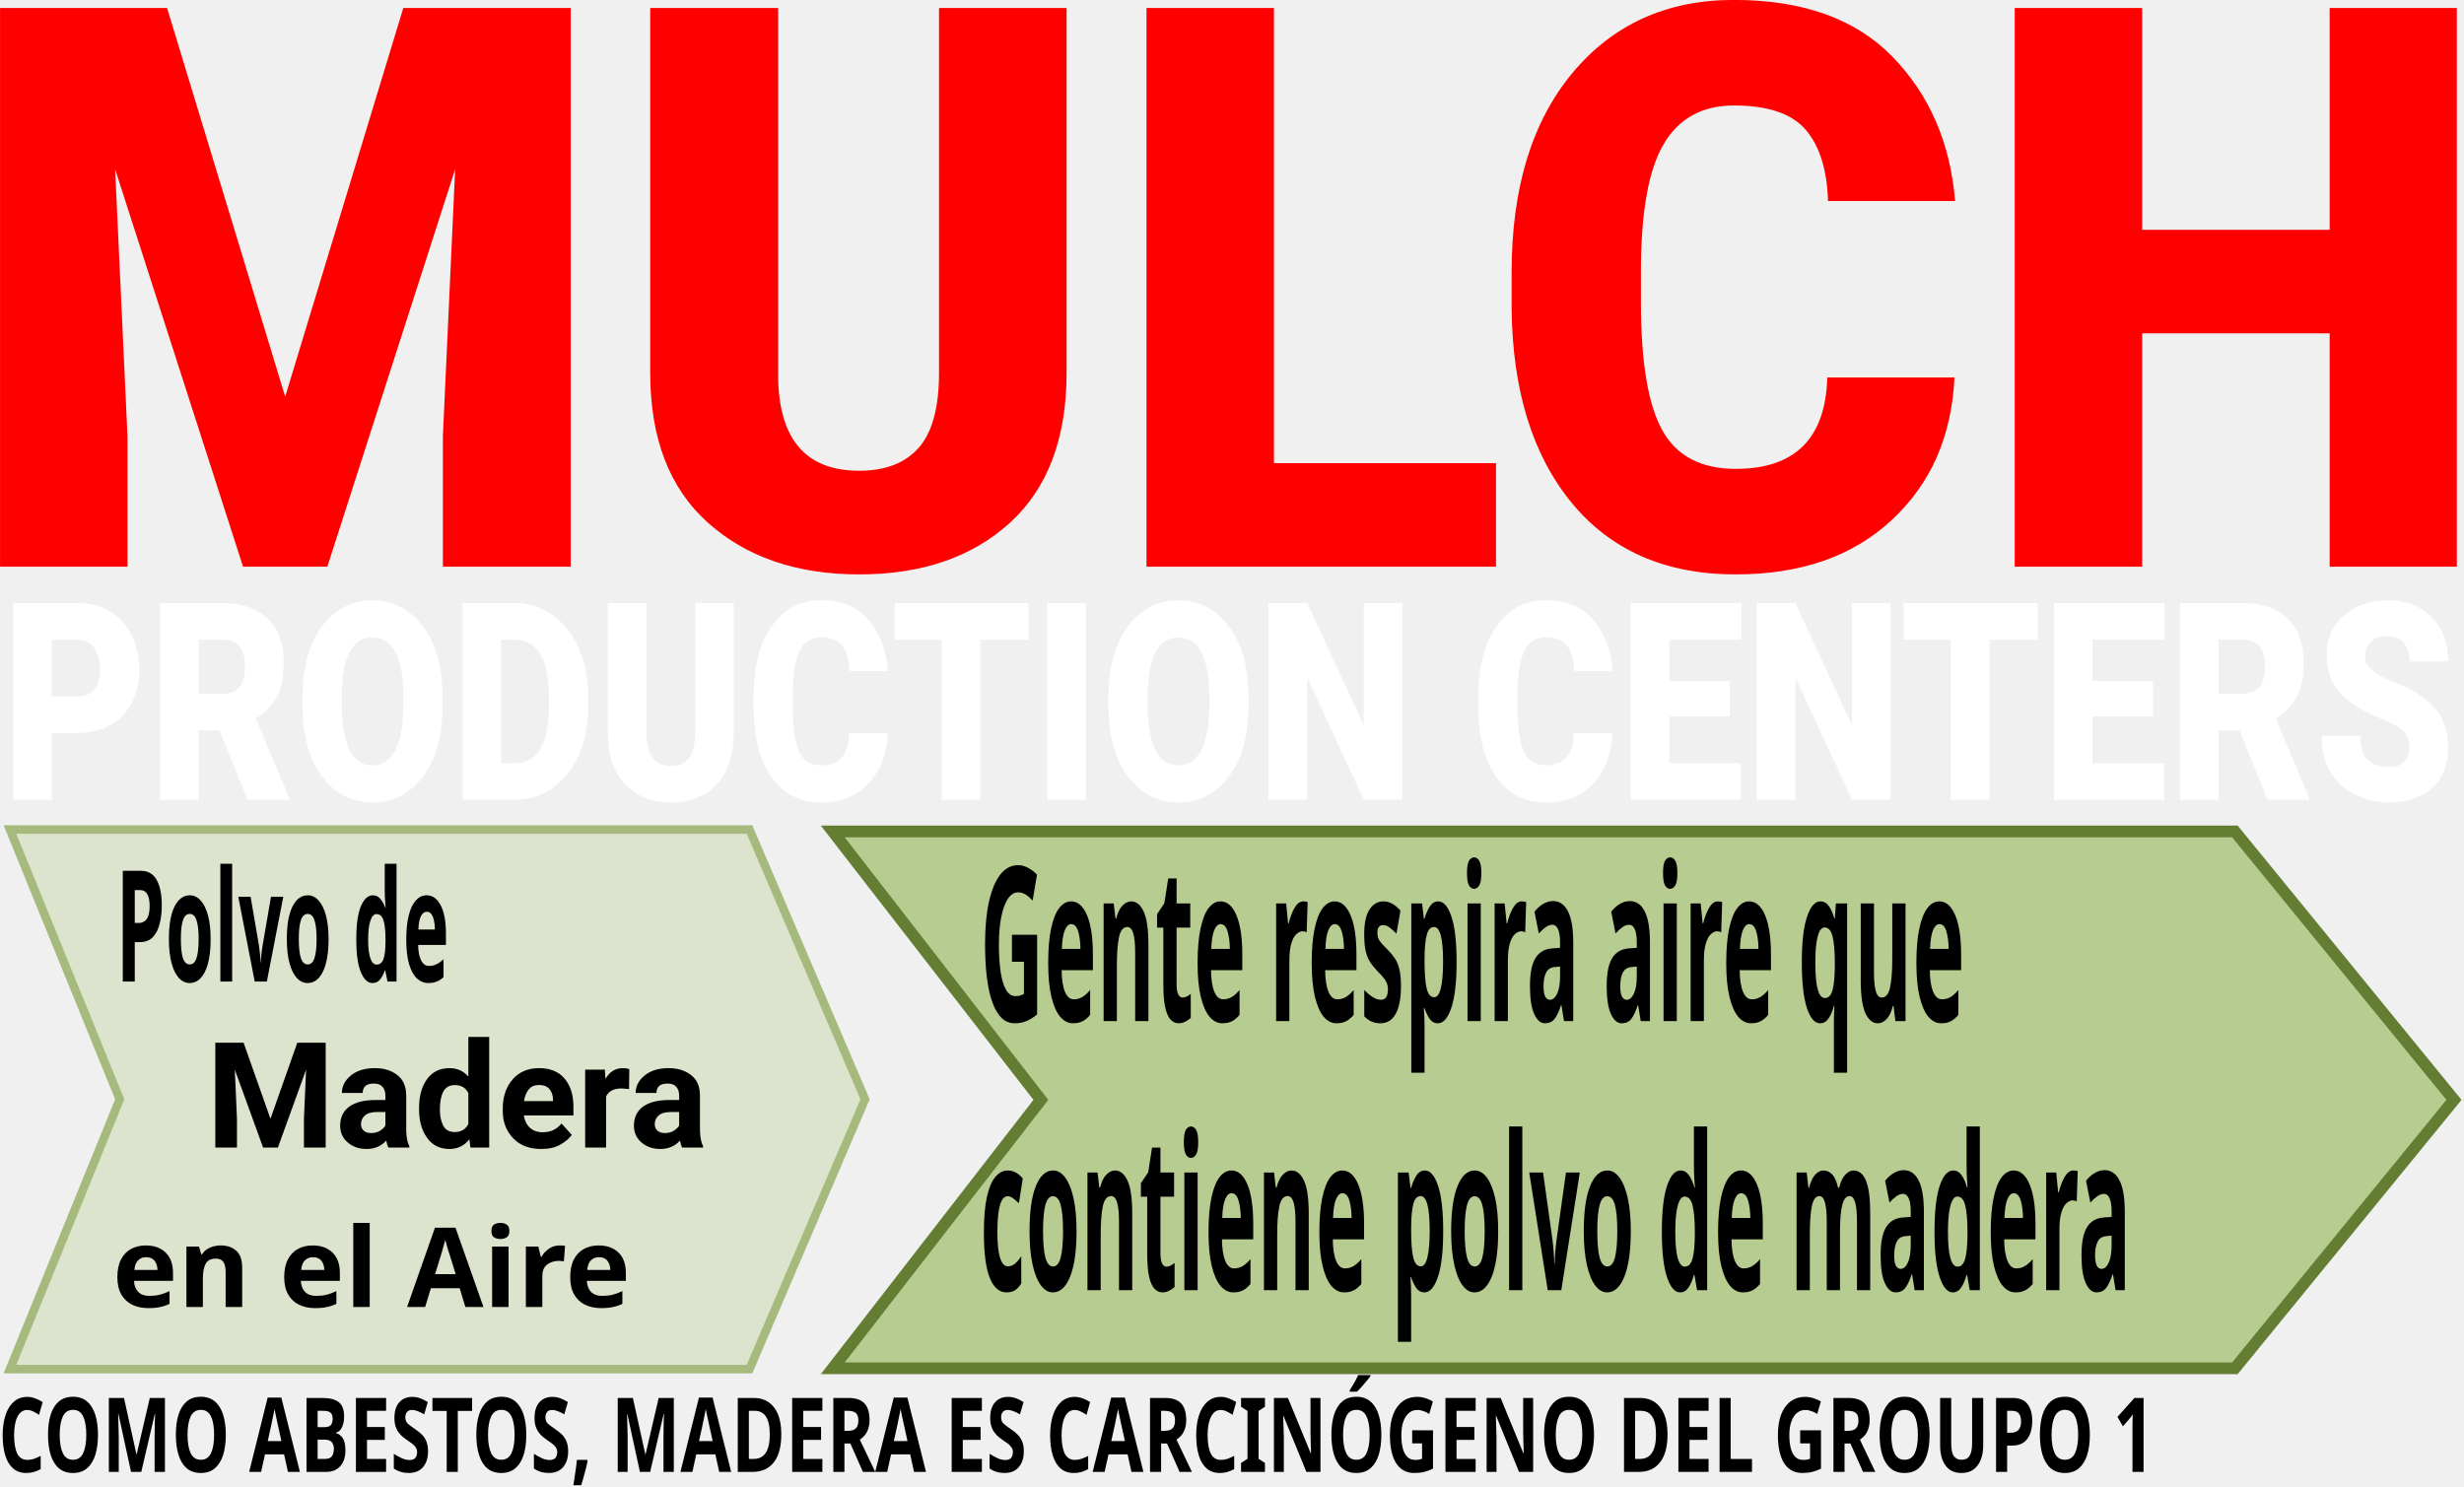
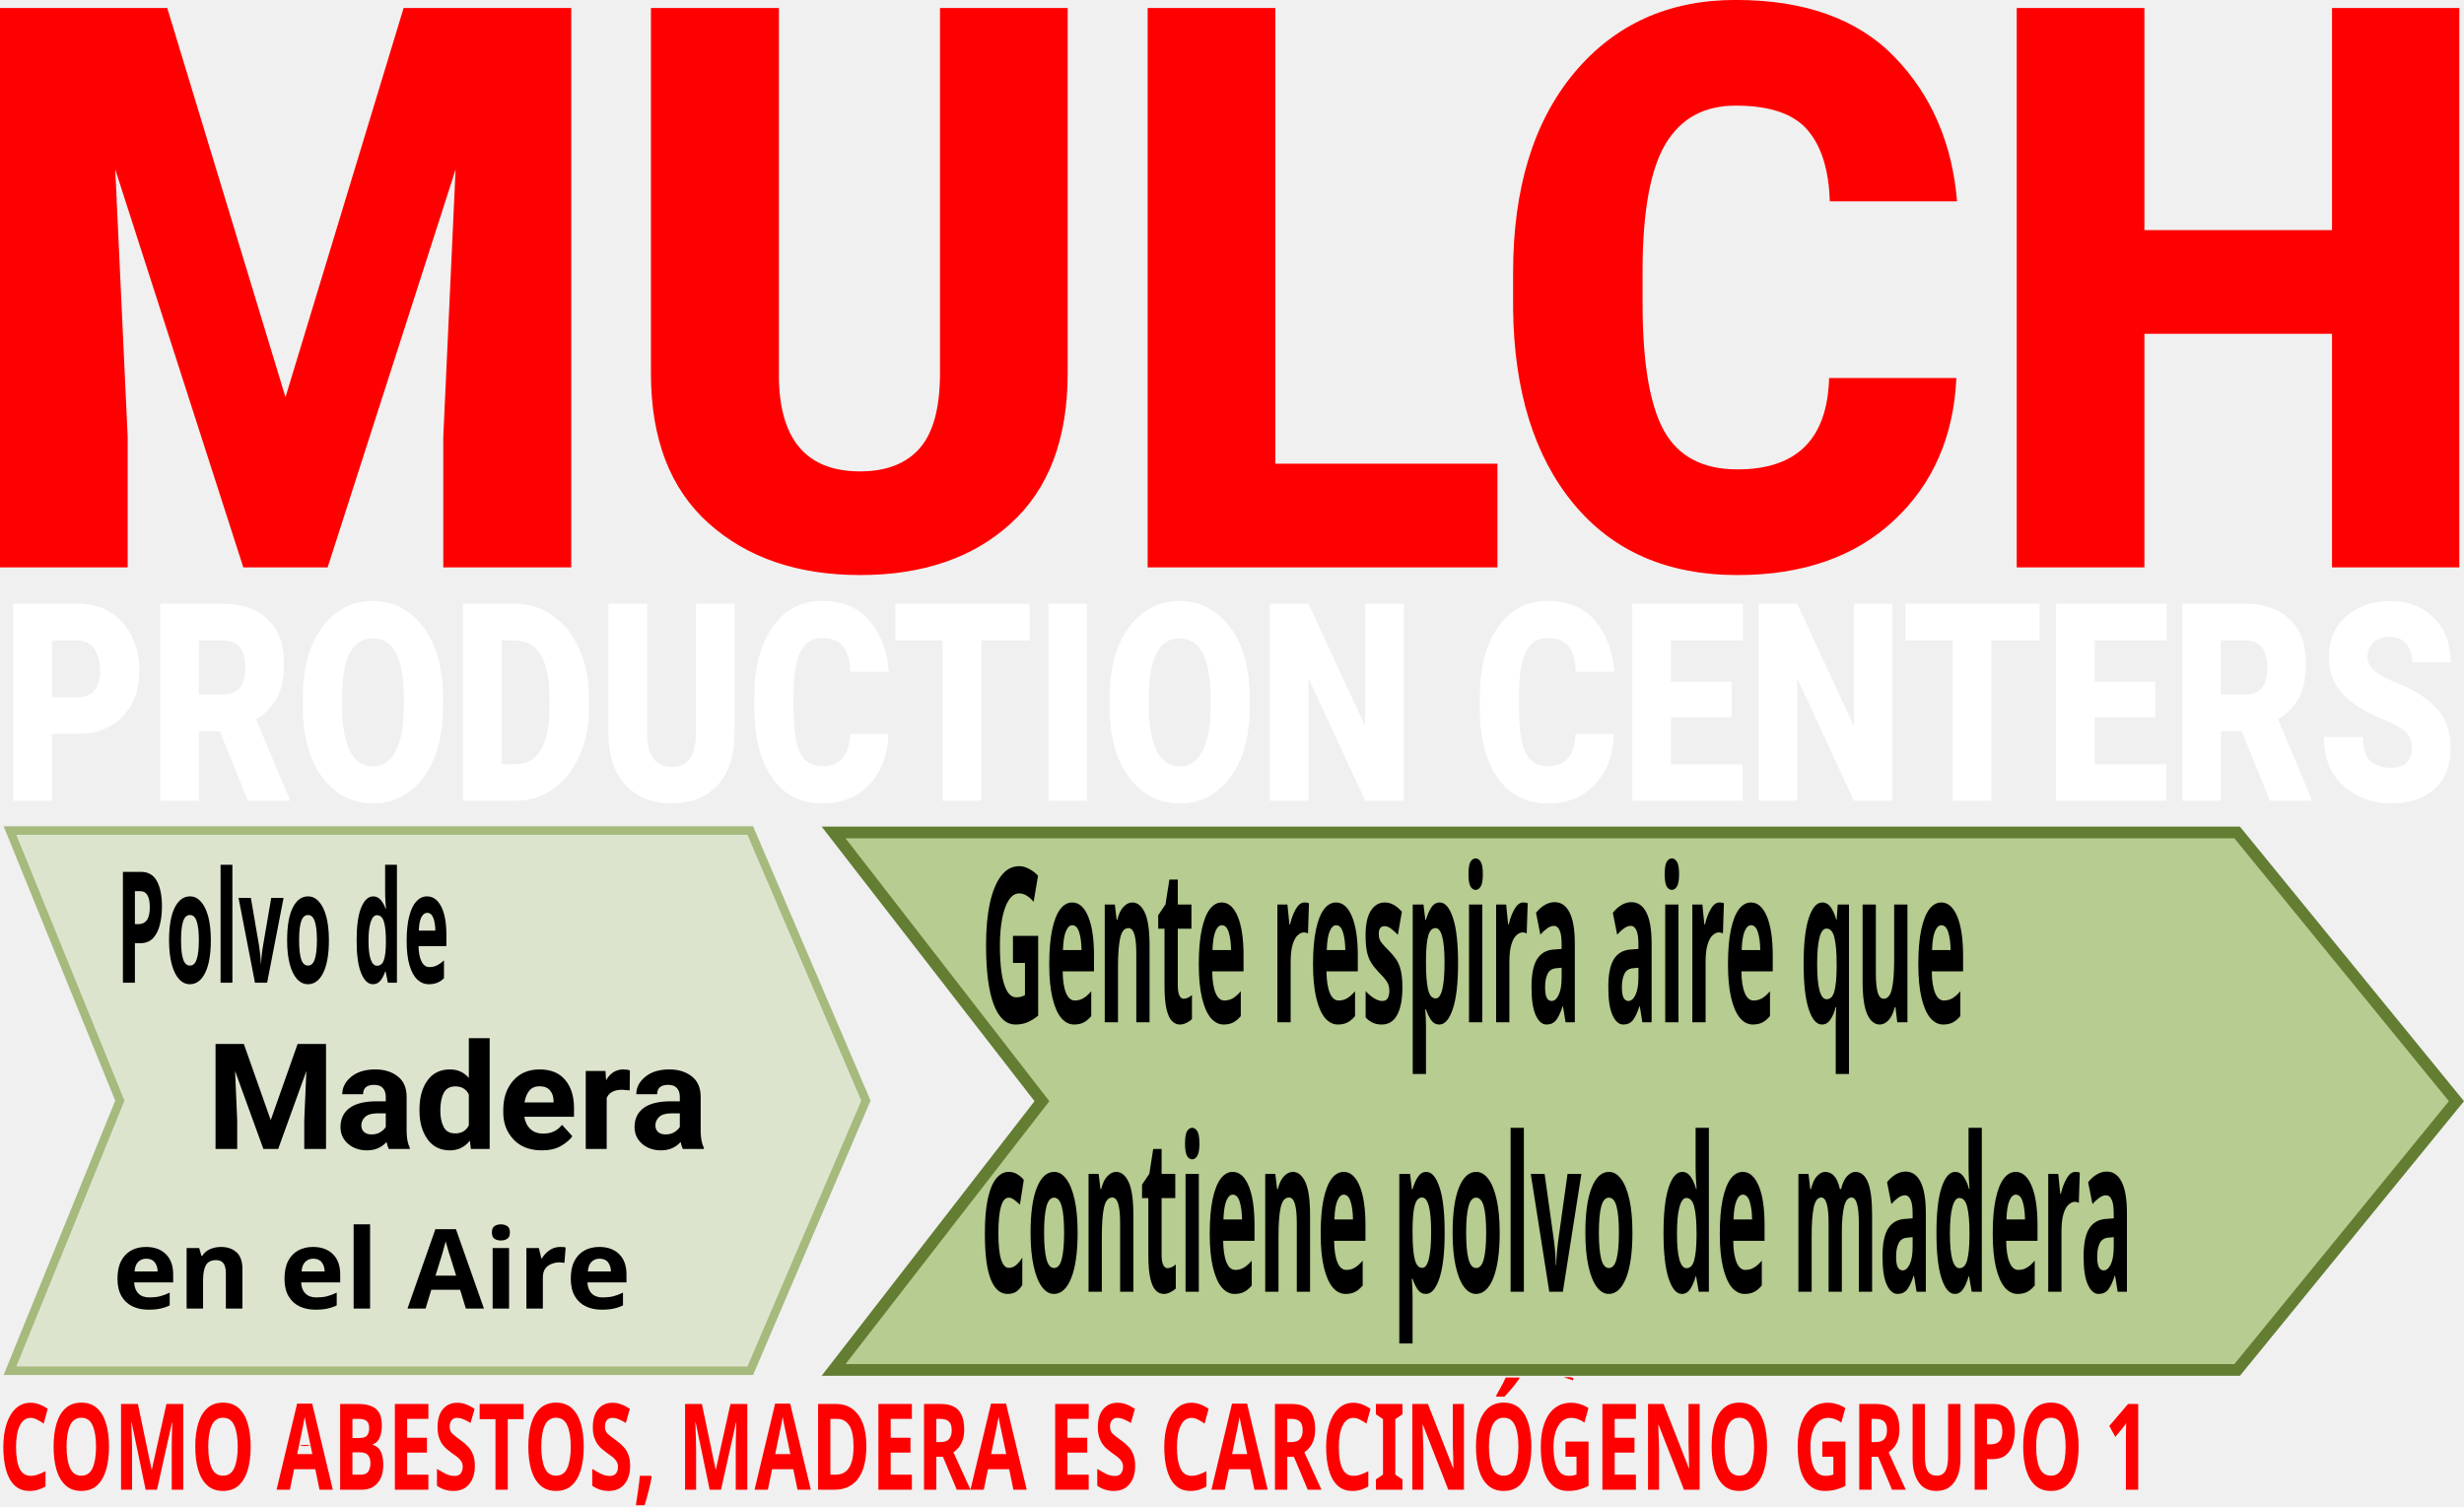
- <svg xmlns="http://www.w3.org/2000/svg" width="377.099mm" height="227.559mm" viewBox="0 0 377.099 227.559" version="1.1" id="svg196124">
+ <svg xmlns="http://www.w3.org/2000/svg" width="376.72mm" height="230.363mm" viewBox="0 0 376.72 230.363" version="1.1" id="svg196124">
  <defs id="defs196121">
    <rect x="327.228" y="865.912" width="163.309" height="203.743" id="rect16332" />
  </defs>
-   <g id="layer1" transform="translate(41.57501,184.5558)">
-     <g id="g18661">
-       <g id="g187702">
-         <g id="g187681">
-           <path d="M -40.053,-57.579 H 73.13 L 90.815,-16.282 73.13,25.016 H -40.053 l 16.801,-41.298 z" stroke-width="1.303" stroke="#a5ba7c" fill="#dde4ce" fill-rule="evenodd" id="path196272" />
-           <path d="M 85.871,-57.286 H 300.461 l 33.53,41.088 -33.53,41.088 H 85.871 l 31.853,-41.088 z" stroke-width="1.79" stroke="#637d33" fill="#b6cc90" fill-rule="evenodd" id="path196281" />
-           <text xml:space="preserve" style="font-style:normal;font-variant:normal;font-weight:bold;font-stretch:normal;font-size:14.431px;line-height:1.25;font-family:sans-serif;-inkscape-font-specification:'sans-serif Bold';white-space:pre;inline-size:138.729;fill:#000000;fill-opacity:1;stroke:none;stroke-width:0.701" x="-71.171" y="-5.935" id="text200670" transform="matrix(0.8377243,0,0,1.643568,35.75334,-24.55295)">
-             <tspan x="-71.171" y="-5.935" id="tspan18691">Polvo de </tspan>
-           </text>
-           <text xml:space="preserve" style="font-style:normal;font-weight:normal;font-size:21.166px;line-height:1.25;font-family:sans-serif;fill:#000000;fill-opacity:1;stroke:none;stroke-width:1.134" x="168.775" y="-18.149" id="text220958" transform="scale(0.6422194,1.5571)">
-             <tspan style="font-style:normal;font-variant:normal;font-weight:bold;font-stretch:normal;font-size:21.166px;font-family:sans-serif;-inkscape-font-specification:'sans-serif Bold';stroke-width:1.134" x="168.775" y="-18.149" id="tspan235230">Gente respira aire que </tspan>
-             <tspan style="font-style:normal;font-variant:normal;font-weight:bold;font-stretch:normal;font-size:21.166px;font-family:sans-serif;-inkscape-font-specification:'sans-serif Bold';stroke-width:1.134" x="168.775" y="8.308" id="tspan158714">contiene polvo de madera</tspan>
-           </text>
-           <g id="g908" transform="matrix(0.8887842,0,0,1,22.16137,0)">
-             <text xml:space="preserve" style="font-style:normal;font-variant:normal;font-weight:900;font-stretch:normal;font-size:124.133px;line-height:1.25;font-family:Roboto;-inkscape-font-specification:'Roboto Heavy';fill:#ff0000;fill-opacity:1;stroke:none;stroke-width:1.455" x="-76.214" y="-100.943" id="text3032" transform="scale(1.032025,0.9689687)">
-               <tspan id="tspan3030" style="font-style:normal;font-variant:normal;font-weight:900;font-stretch:normal;font-size:124.133px;font-family:Roboto;-inkscape-font-specification:'Roboto Heavy';fill:#ff0000;stroke-width:1.455" x="-76.214" y="-100.943">MULCH</tspan>
-             </text>
-           </g>
-           <text xml:space="preserve" style="font-style:normal;font-variant:normal;font-weight:900;font-stretch:normal;font-size:38.213px;line-height:1.25;font-family:Roboto;-inkscape-font-specification:'Roboto Heavy';fill:#ffffff;fill-opacity:1;stroke:none;stroke-width:0.955" x="-45.897" y="-56.074" id="text28246" transform="scale(0.9023655,1.108198)">
-             <tspan id="tspan28244" style="font-style:normal;font-variant:normal;font-weight:900;font-stretch:normal;font-family:Roboto;-inkscape-font-specification:'Roboto Heavy';fill:#ffffff;stroke-width:0.955" x="-45.897" y="-56.074">PRODUCTION CENTERS</tspan>
-           </text>
-           <text xml:space="preserve" transform="matrix(0.2645833,0,0,0.2645833,-41.57501,-184.5558)" id="text16330" style="font-style:normal;font-weight:normal;font-size:40px;line-height:1.25;font-family:sans-serif;white-space:pre;shape-inside:url(#rect16332);fill:#000000;fill-opacity:1;stroke:none" />
-           <text xml:space="preserve" style="font-style:normal;font-variant:normal;font-weight:bold;font-stretch:normal;font-size:22.578px;line-height:1.25;font-family:Roboto;-inkscape-font-specification:'Roboto Bold';fill:#000000;fill-opacity:1;stroke:none;stroke-width:0.265" x="-10.059" y="-8.897" id="text104844">
-             <tspan style="font-style:normal;font-variant:normal;font-weight:bold;font-stretch:normal;font-size:22.578px;font-family:Roboto;-inkscape-font-specification:'Roboto Bold';stroke-width:0.265" x="-10.059" y="-8.897" id="tspan104846">Madera</tspan>
-           </text>
-           <text xml:space="preserve" style="font-style:normal;font-variant:normal;font-weight:bold;font-stretch:normal;font-size:16.933px;line-height:1.25;font-family:sans-serif;-inkscape-font-specification:'sans-serif Bold';fill:#000000;fill-opacity:1;stroke:none;stroke-width:0.265" x="-24.38" y="-5.66" id="text135828">
-             <tspan id="tspan135826" style="font-style:normal;font-variant:normal;font-weight:bold;font-stretch:normal;font-size:16.933px;font-family:sans-serif;-inkscape-font-specification:'sans-serif Bold';stroke-width:0.265" x="-24.38" y="-5.66" />
-             <tspan style="font-style:normal;font-variant:normal;font-weight:bold;font-stretch:normal;font-size:16.933px;font-family:sans-serif;-inkscape-font-specification:'sans-serif Bold';stroke-width:0.265" x="-24.38" y="15.506" id="tspan135830">en el Aire</tspan>
-           </text>
-         </g>
-       </g>
-       <text xml:space="preserve" style="font-style:normal;font-weight:normal;font-size:13.355px;line-height:3.15;font-family:sans-serif;fill:#000000;fill-opacity:1;stroke:none;stroke-width:0.278" x="-49.652" y="34.326" id="text1371" transform="scale(0.8423516,1.187153)">
-         <tspan id="tspan1369" style="font-style:normal;font-variant:normal;font-weight:bold;font-stretch:normal;font-size:13.355px;font-family:sans-serif;-inkscape-font-specification:'sans-serif Bold';stroke-width:0.278" x="-49.652" y="34.326">COMO ABESTOS, MADERA ES CARCINÓGENO DEL GROUPO 1</tspan>
+   <g id="layer1" transform="translate(41.575,184.5559)">
+     <g id="g67920">
+       <path d="M -40.053,-57.579 H 73.13 L 90.815,-16.282 73.13,25.016 H -40.053 l 16.801,-41.298 z" stroke-width="1.303" stroke="#a5ba7c" fill="#dde4ce" fill-rule="evenodd" id="path196272" />
+       <path d="M 85.871,-57.286 H 300.461 l 33.53,41.088 -33.53,41.088 H 85.871 l 31.853,-41.088 z" stroke-width="1.79" stroke="#637d33" fill="#b6cc90" fill-rule="evenodd" id="path196281" />
+       <text xml:space="preserve" style="font-style:normal;font-variant:normal;font-weight:bold;font-stretch:normal;font-size:14.431px;line-height:1.25;font-family:sans-serif;-inkscape-font-specification:'sans-serif Bold';white-space:pre;inline-size:138.729;fill:#000000;fill-opacity:1;stroke:none;stroke-width:0.701" x="-71.171" y="-5.935" id="text200670" transform="matrix(0.8377243,0,0,1.643568,35.75334,-24.55295)">
+         <tspan x="-71.171" y="-5.935" id="tspan67955">Polvo de </tspan>
+       </text>
+       <text xml:space="preserve" style="font-style:normal;font-weight:normal;font-size:21.166px;line-height:1.25;font-family:sans-serif;fill:#000000;fill-opacity:1;stroke:none;stroke-width:1.134" x="168.775" y="-18.149" id="text220958" transform="scale(0.6422194,1.5571)">
+         <tspan style="font-style:normal;font-variant:normal;font-weight:bold;font-stretch:normal;font-size:21.166px;font-family:sans-serif;-inkscape-font-specification:'sans-serif Bold';stroke-width:1.134" x="168.775" y="-18.149" id="tspan235230">Gente respira aire que </tspan>
+         <tspan style="font-style:normal;font-variant:normal;font-weight:bold;font-stretch:normal;font-size:21.166px;font-family:sans-serif;-inkscape-font-specification:'sans-serif Bold';stroke-width:1.134" x="168.775" y="8.308" id="tspan158714">contiene polvo de madera</tspan>
+       </text>
+       <text xml:space="preserve" style="font-style:normal;font-variant:normal;font-weight:900;font-stretch:normal;font-size:117.027px;line-height:1.25;font-family:Roboto;-inkscape-font-specification:'Roboto Heavy';fill:#ff0000;fill-opacity:1;stroke:none;stroke-width:1.371" x="-49.074" y="-95.164" id="text3032" transform="scale(0.9729453,1.027807)">
+         <tspan id="tspan3030" style="font-style:normal;font-variant:normal;font-weight:900;font-stretch:normal;font-size:117.027px;font-family:Roboto;-inkscape-font-specification:'Roboto Heavy';fill:#ff0000;stroke-width:1.371" x="-49.074" y="-95.164">MULCH</tspan>
+       </text>
+       <text xml:space="preserve" style="font-style:normal;font-variant:normal;font-weight:900;font-stretch:normal;font-size:38.213px;line-height:1.25;font-family:Roboto;-inkscape-font-specification:'Roboto Heavy';fill:#ffffff;fill-opacity:1;stroke:none;stroke-width:0.955" x="-45.897" y="-56.074" id="text28246" transform="scale(0.9023655,1.108198)">
+         <tspan id="tspan28244" style="font-style:normal;font-variant:normal;font-weight:900;font-stretch:normal;font-family:Roboto;-inkscape-font-specification:'Roboto Heavy';fill:#ffffff;stroke-width:0.955" x="-45.897" y="-56.074">PRODUCTION CENTERS</tspan>
+       </text>
+       <text xml:space="preserve" transform="matrix(0.2645833,0,0,0.2645833,-41.57501,-184.5558)" id="text16330" style="font-style:normal;font-weight:normal;font-size:40px;line-height:1.25;font-family:sans-serif;white-space:pre;shape-inside:url(#rect16332);fill:#000000;fill-opacity:1;stroke:none" />
+       <text xml:space="preserve" style="font-style:normal;font-variant:normal;font-weight:bold;font-stretch:normal;font-size:22.578px;line-height:1.25;font-family:Roboto;-inkscape-font-specification:'Roboto Bold';fill:#000000;fill-opacity:1;stroke:none;stroke-width:0.265" x="-10.059" y="-8.897" id="text104844">
+         <tspan style="font-style:normal;font-variant:normal;font-weight:bold;font-stretch:normal;font-size:22.578px;font-family:Roboto;-inkscape-font-specification:'Roboto Bold';stroke-width:0.265" x="-10.059" y="-8.897" id="tspan104846">Madera</tspan>
+       </text>
+       <text xml:space="preserve" style="font-style:normal;font-variant:normal;font-weight:bold;font-stretch:normal;font-size:16.933px;line-height:1.25;font-family:sans-serif;-inkscape-font-specification:'sans-serif Bold';fill:#000000;fill-opacity:1;stroke:none;stroke-width:0.265" x="-24.38" y="-5.66" id="text135828">
+         <tspan id="tspan135826" style="font-style:normal;font-variant:normal;font-weight:bold;font-stretch:normal;font-size:16.933px;font-family:sans-serif;-inkscape-font-specification:'sans-serif Bold';stroke-width:0.265" x="-24.38" y="-5.66" />
+         <tspan style="font-style:normal;font-variant:normal;font-weight:bold;font-stretch:normal;font-size:16.933px;font-family:sans-serif;-inkscape-font-specification:'sans-serif Bold';stroke-width:0.265" x="-24.38" y="15.506" id="tspan135830">en el Aire</tspan>
+       </text>
+       <path style="fill:#ff0000;fill-opacity:1;stroke-width:1.004" d="m 173.949,835.148 c 1.242,-0.239 3.276,-0.239 4.518,0 1.242,0.239 0.226,0.435 -2.259,0.435 -2.485,0 -3.502,-0.196 -2.259,-0.435 z" id="path3443" transform="matrix(0.2645833,0,0,0.2645833,-41.57501,-184.5558)" />
+       <path style="fill:#ff0000;fill-opacity:1;stroke-width:1.004" d="" id="path4219" transform="matrix(0.2645833,0,0,0.2645833,-41.57501,-184.5558)" />
+       <path style="fill:#ff0000;fill-opacity:1;stroke-width:1.004" d="m 906.139,796.7 -2.51,-0.804 2.761,-0.1 c 1.519,-0.055 2.761,0.352 2.761,0.904 0,0.552 -0.113,0.959 -0.251,0.904 -0.138,-0.055 -1.381,-0.462 -2.761,-0.904 z" id="path4336" transform="matrix(0.2645833,0,0,0.2645833,-41.57501,-184.5558)" />
+       <path style="fill:#ff0000;fill-opacity:1;stroke-width:1.004" d="" id="path4375" transform="matrix(0.2645833,0,0,0.2645833,-41.57501,-184.5558)" />
+       <path style="fill:#ff0000;fill-opacity:1;stroke-width:1.004" d="" id="path4453" transform="matrix(0.2645833,0,0,0.2645833,-41.57501,-184.5558)" />
+       <path style="fill:#ff0000;fill-opacity:1;stroke-width:1.004" d="" id="path4492" transform="matrix(0.2645833,0,0,0.2645833,-41.57501,-184.5558)" />
+       <text xml:space="preserve" style="font-style:normal;font-weight:normal;font-size:10.583px;line-height:1.25;font-family:sans-serif;fill:#ff2a2a;fill-opacity:1;stroke:none;stroke-width:0.265" x="-40.174" y="32.805" id="text48453">
+         <tspan id="tspan48451" style="fill:#ff2a2a;stroke-width:0.265" x="-40.174" y="32.805" />
+       </text>
+       <text xml:space="preserve" style="font-style:normal;font-weight:normal;font-size:15.118px;line-height:1.25;font-family:sans-serif;fill:#ff0000;fill-opacity:1;stroke:none;stroke-width:0.315" x="-50.718" y="35.593" id="text53107" transform="scale(0.8239036,1.213734)">
+         <tspan id="tspan53105" style="font-style:normal;font-variant:normal;font-weight:bold;font-stretch:normal;font-size:15.118px;font-family:sans-serif;-inkscape-font-specification:'sans-serif Bold';fill:#ff0000;stroke-width:0.315" x="-50.718" y="35.593">COMO ABESTOS, MADERA ES CARCINÓGENO GRUPO 1</tspan>
      </text>
    </g>
  </g>
</svg>
